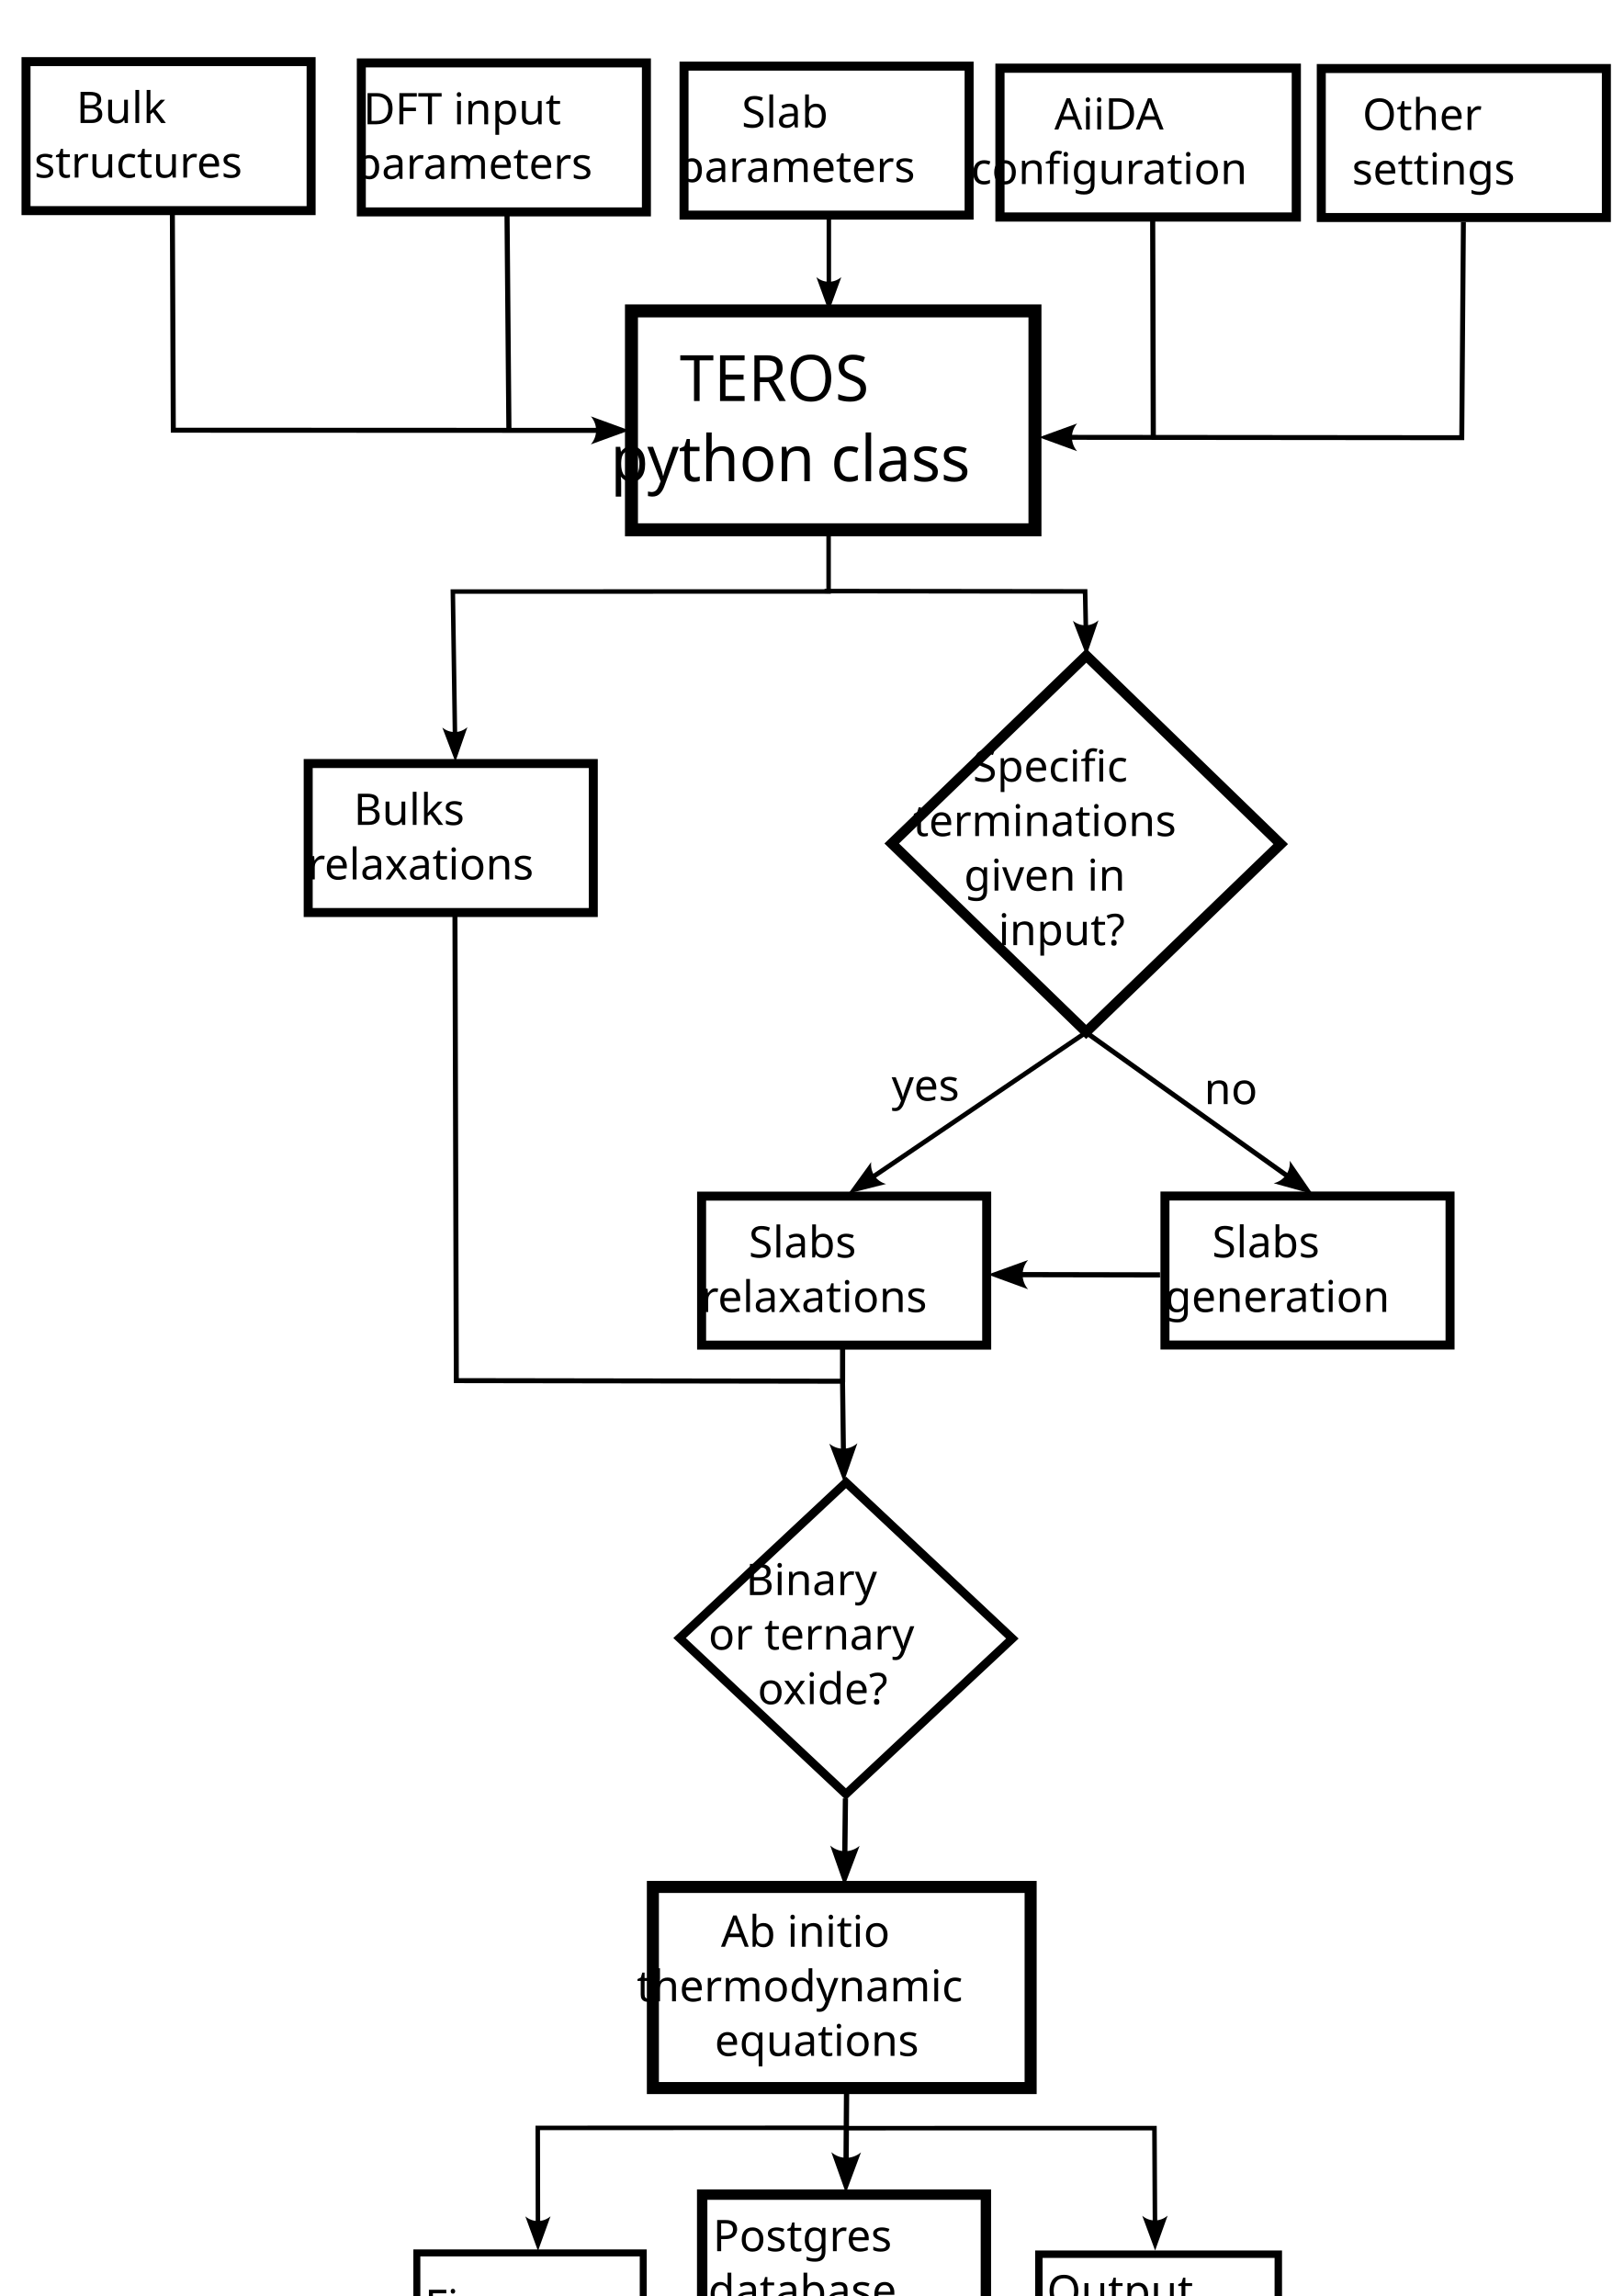
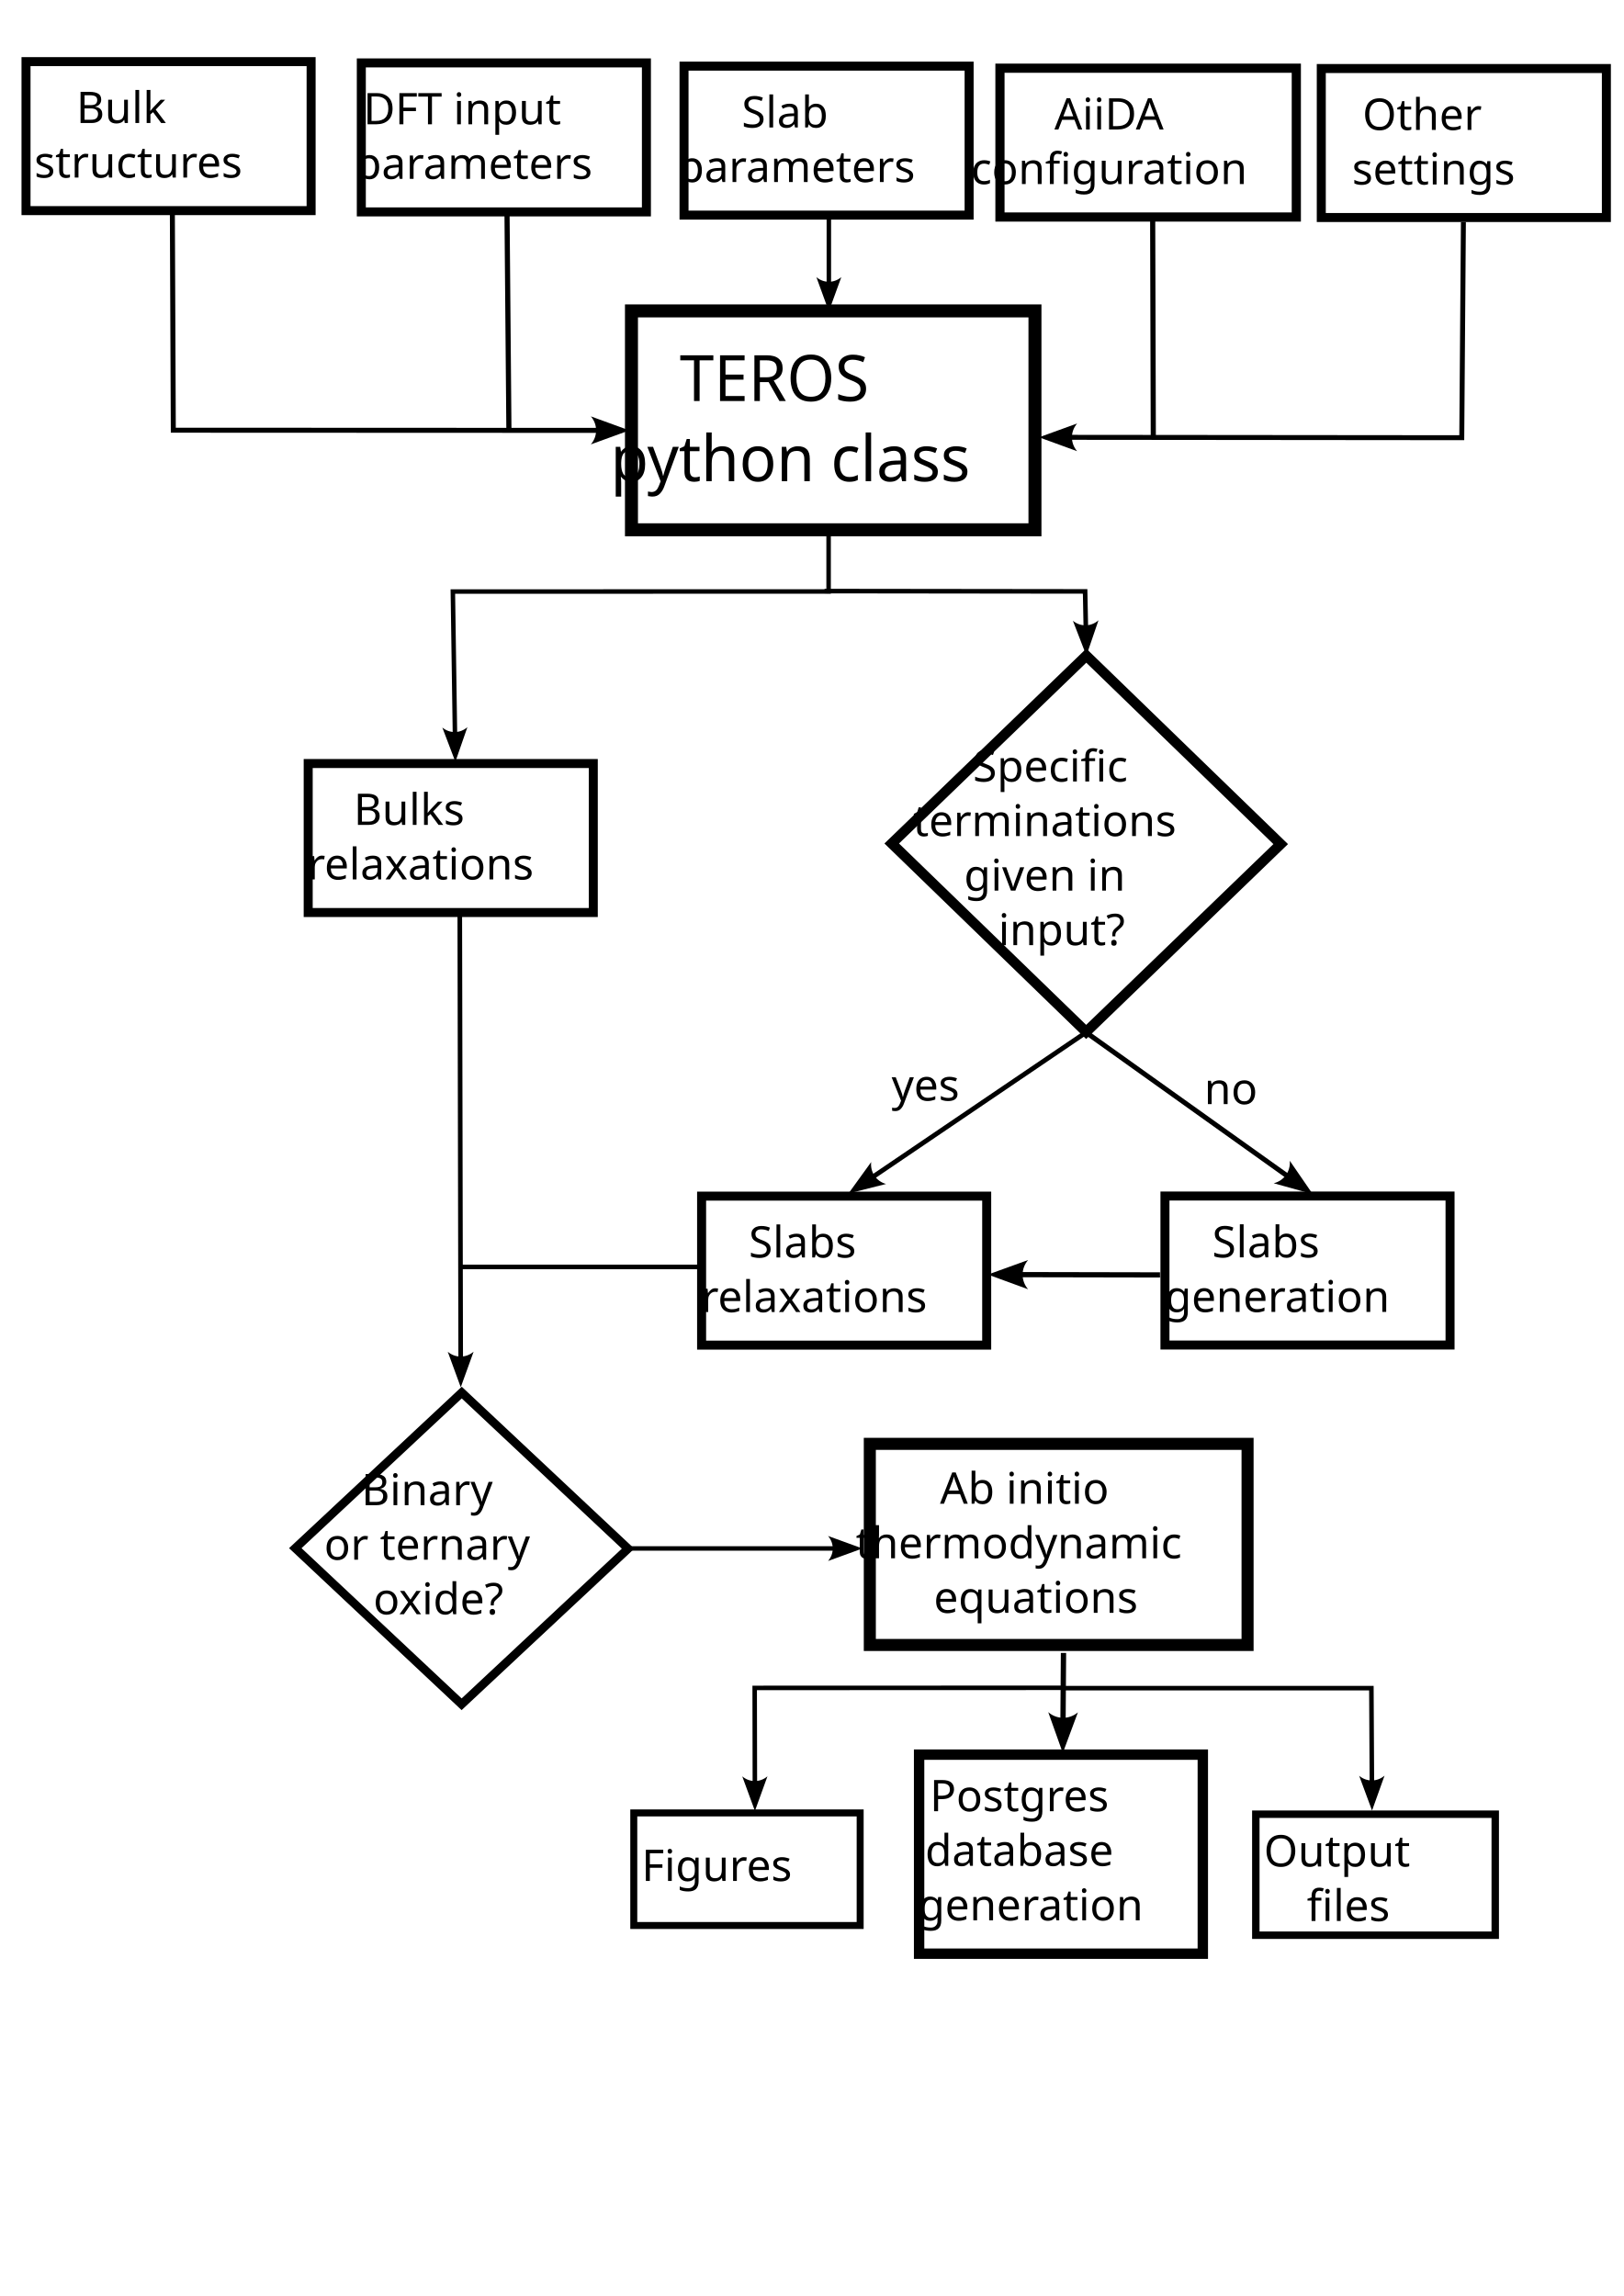
<svg xmlns="http://www.w3.org/2000/svg" width="210mm" height="297mm" viewBox="0 0 210 297" version="1.1" id="svg5">
  <defs id="defs2">
+     <marker style="overflow:visible" id="marker4" refX="0" refY="0" orient="auto-start-reverse" markerWidth="1" markerHeight="1" viewBox="0 0 1 1" preserveAspectRatio="xMidYMid">
+       <path transform="scale(0.7)" d="M -2,-4 9,0 -2,4 c 2,-2.33 2,-5.66 0,-8 z" style="fill:context-stroke;fill-rule:evenodd;stroke:none" id="path4" />
+     </marker>
+     <marker style="overflow:visible" id="ConcaveTriangle" refX="0" refY="0" orient="auto-start-reverse" markerWidth="1" markerHeight="1" viewBox="0 0 1 1" preserveAspectRatio="xMidYMid">
+       <path transform="scale(0.7)" d="M -2,-4 9,0 -2,4 c 2,-2.33 2,-5.66 0,-8 z" style="fill:context-stroke;fill-rule:evenodd;stroke:none" id="path7" />
+     </marker>
    <marker style="overflow:visible" id="marker4954" refX="0" refY="0" orient="auto-start-reverse" markerWidth="7.7" markerHeight="5.6" viewBox="0 0 7.7 5.6" preserveAspectRatio="xMidYMid">
      <path transform="scale(0.7)" d="M -2,-4 9,0 -2,4 c 2,-2.33 2,-5.66 0,-8 z" style="fill:context-stroke;fill-rule:evenodd;stroke:none" id="path4952" />
    </marker>
    <marker style="overflow:visible" id="marker4720" refX="0" refY="0" orient="auto-start-reverse" markerWidth="7.7" markerHeight="5.6" viewBox="0 0 7.7 5.6" preserveAspectRatio="xMidYMid">
      <path transform="scale(0.7)" d="M -2,-4 9,0 -2,4 c 2,-2.33 2,-5.66 0,-8 z" style="fill:context-stroke;fill-rule:evenodd;stroke:none" id="path4718" />
    </marker>
    <marker style="overflow:visible" id="marker4500" refX="0" refY="0" orient="auto-start-reverse" markerWidth="7.7" markerHeight="5.6" viewBox="0 0 7.7 5.6" preserveAspectRatio="xMidYMid">
      <path transform="scale(0.7)" d="M -2,-4 9,0 -2,4 c 2,-2.33 2,-5.66 0,-8 z" style="fill:context-stroke;fill-rule:evenodd;stroke:none" id="path4498" />
-     </marker>
-     <marker style="overflow:visible" id="marker4151" refX="0" refY="0" orient="auto-start-reverse" markerWidth="7.7" markerHeight="5.6" viewBox="0 0 7.7 5.6" preserveAspectRatio="xMidYMid">
-       <path transform="scale(0.7)" d="M -2,-4 9,0 -2,4 c 2,-2.33 2,-5.66 0,-8 z" style="fill:context-stroke;fill-rule:evenodd;stroke:none" id="path4149" />
-     </marker>
-     <marker style="overflow:visible" id="marker3052" refX="0" refY="0" orient="auto-start-reverse" markerWidth="7.7" markerHeight="5.6" viewBox="0 0 7.7 5.6" preserveAspectRatio="xMidYMid">
-       <path transform="scale(0.7)" d="M -2,-4 9,0 -2,4 c 2,-2.33 2,-5.66 0,-8 z" style="fill:context-stroke;fill-rule:evenodd;stroke:none" id="path3050" />
    </marker>
    <marker style="overflow:visible" id="marker2613" refX="0" refY="0" orient="auto-start-reverse" markerWidth="7.7" markerHeight="5.6" viewBox="0 0 7.7 5.6" preserveAspectRatio="xMidYMid">
      <path transform="scale(0.7)" d="M -2,-4 9,0 -2,4 c 2,-2.33 2,-5.66 0,-8 z" style="fill:context-stroke;fill-rule:evenodd;stroke:none" id="path2611" />
    </marker>
    <marker style="overflow:visible" id="marker2465" refX="0" refY="0" orient="auto-start-reverse" markerWidth="7.7" markerHeight="5.6" viewBox="0 0 7.7 5.6" preserveAspectRatio="xMidYMid">
      <path transform="scale(0.7)" d="M -2,-4 9,0 -2,4 c 2,-2.33 2,-5.66 0,-8 z" style="fill:context-stroke;fill-rule:evenodd;stroke:none" id="path2463" />
    </marker>
    <marker style="overflow:visible" id="marker2341" refX="0" refY="0" orient="auto-start-reverse" markerWidth="7.7" markerHeight="5.6" viewBox="0 0 7.7 5.6" preserveAspectRatio="xMidYMid">
      <path transform="scale(0.7)" d="M -2,-4 9,0 -2,4 c 2,-2.33 2,-5.66 0,-8 z" style="fill:context-stroke;fill-rule:evenodd;stroke:none" id="path2339" />
    </marker>
    <marker style="overflow:visible" id="marker2061" refX="0" refY="0" orient="auto-start-reverse" markerWidth="7.7" markerHeight="5.6" viewBox="0 0 7.7 5.6" preserveAspectRatio="xMidYMid">
      <path transform="scale(0.7)" d="M -2,-4 9,0 -2,4 c 2,-2.33 2,-5.66 0,-8 z" style="fill:context-stroke;fill-rule:evenodd;stroke:none" id="path2059" />
    </marker>
    <marker style="overflow:visible" id="marker1979" refX="0" refY="0" orient="auto-start-reverse" markerWidth="7.7" markerHeight="5.6" viewBox="0 0 7.7 5.6" preserveAspectRatio="xMidYMid">
      <path transform="scale(0.7)" d="M -2,-4 9,0 -2,4 c 2,-2.33 2,-5.66 0,-8 z" style="fill:context-stroke;fill-rule:evenodd;stroke:none" id="path1977" />
    </marker>
    <marker style="overflow:visible" id="marker1899" refX="0" refY="0" orient="auto-start-reverse" markerWidth="7.7" markerHeight="5.6" viewBox="0 0 7.7 5.6" preserveAspectRatio="xMidYMid">
      <path transform="scale(0.7)" d="M -2,-4 9,0 -2,4 c 2,-2.33 2,-5.66 0,-8 z" style="fill:context-stroke;fill-rule:evenodd;stroke:none" id="path1897" />
    </marker>
    <marker style="overflow:visible" id="marker1849" refX="0" refY="0" orient="auto-start-reverse" markerWidth="7.7" markerHeight="5.6" viewBox="0 0 7.7 5.6" preserveAspectRatio="xMidYMid">
      <path transform="scale(0.7)" d="M -2,-4 9,0 -2,4 c 2,-2.33 2,-5.66 0,-8 z" style="fill:context-stroke;fill-rule:evenodd;stroke:none" id="path1847" />
    </marker>
    <marker style="overflow:visible" id="Arrow2" refX="0" refY="0" orient="auto-start-reverse" markerWidth="7.7" markerHeight="5.6" viewBox="0 0 7.7 5.6" preserveAspectRatio="xMidYMid">
      <path transform="scale(0.7)" d="M -2,-4 9,0 -2,4 c 2,-2.33 2,-5.66 0,-8 z" style="fill:context-stroke;fill-rule:evenodd;stroke:none" id="arrow2L" />
    </marker>
  </defs>
  <g id="layer1">
    <rect style="fill:none;stroke:#000000;stroke-width:1.165;paint-order:stroke markers fill" id="rect788" width="36.872" height="19.273" x="3.365" y="7.972" />
    <text xml:space="preserve" style="font-style:normal;font-variant:normal;font-weight:normal;font-stretch:normal;font-size:5.644px;line-height:1.25;font-family:sans-serif;-inkscape-font-specification:sans-serif;letter-spacing:0px;word-spacing:0px;fill:#000000;fill-opacity:1;stroke:none;stroke-width:0.265" x="21.554" y="15.911" id="text844">
      <tspan id="tspan842" style="text-align:center;text-anchor:middle;stroke-width:0.265" x="21.554" y="15.911">Bulk </tspan>
      <tspan style="text-align:center;text-anchor:middle;stroke-width:0.265" x="21.554" y="22.967" id="tspan846">structures</tspan>
    </text>
    <rect style="fill:none;stroke:#000000;stroke-width:1.165;paint-order:stroke markers fill" id="rect788-3" width="36.872" height="19.273" x="46.731" y="8.138" />
    <text xml:space="preserve" style="font-style:normal;font-variant:normal;font-weight:normal;font-stretch:normal;font-size:5.644px;line-height:1.25;font-family:sans-serif;-inkscape-font-specification:sans-serif;letter-spacing:0px;word-spacing:0px;fill:#000000;fill-opacity:1;stroke:none;stroke-width:0.265" x="64.92" y="16.077" id="text844-6">
      <tspan style="text-align:center;text-anchor:middle;stroke-width:0.265" x="64.92" y="16.077" id="tspan846-5">DFT input</tspan>
      <tspan style="text-align:center;text-anchor:middle;stroke-width:0.265" x="64.92" y="23.133" id="tspan1053">parameters</tspan>
    </text>
    <rect style="fill:none;stroke:#000000;stroke-width:1.165;paint-order:stroke markers fill" id="rect788-35" width="36.872" height="19.273" x="88.468" y="8.554" />
    <text xml:space="preserve" style="font-style:normal;font-variant:normal;font-weight:normal;font-stretch:normal;font-size:5.644px;line-height:1.25;font-family:sans-serif;-inkscape-font-specification:sans-serif;letter-spacing:0px;word-spacing:0px;fill:#000000;fill-opacity:1;stroke:none;stroke-width:0.265" x="106.657" y="16.493" id="text844-62">
      <tspan style="text-align:center;text-anchor:middle;stroke-width:0.265" x="106.657" y="16.493" id="tspan846-1">Slab</tspan>
      <tspan style="text-align:center;text-anchor:middle;stroke-width:0.265" x="106.657" y="23.548" id="tspan1082">parameters</tspan>
    </text>
    <rect style="fill:none;stroke:#000000;stroke-width:1.187;paint-order:stroke markers fill" id="rect788-2" width="38.33" height="19.251" x="129.328" y="8.822" />
    <text xml:space="preserve" style="font-style:normal;font-variant:normal;font-weight:normal;font-stretch:normal;font-size:5.644px;line-height:1.25;font-family:sans-serif;-inkscape-font-specification:sans-serif;letter-spacing:0px;word-spacing:0px;fill:#000000;fill-opacity:1;stroke:none;stroke-width:0.265" x="148.576" y="16.75" id="text844-7">
      <tspan style="text-align:center;text-anchor:middle;stroke-width:0.265" x="148.576" y="16.75" id="tspan846-9">AiiDA</tspan>
      <tspan style="text-align:center;text-anchor:middle;stroke-width:0.265" x="148.576" y="23.806" id="tspan1113">configuration</tspan>
      <tspan style="text-align:center;text-anchor:middle;stroke-width:0.265" x="148.576" y="30.861" id="tspan1117" />
    </text>
    <rect style="fill:none;stroke:#000000;stroke-width:1.165;paint-order:stroke markers fill" id="rect788-36" width="36.872" height="19.273" x="170.887" y="8.864" />
    <text xml:space="preserve" style="font-style:normal;font-variant:normal;font-weight:normal;font-stretch:normal;font-size:5.644px;line-height:1.25;font-family:sans-serif;-inkscape-font-specification:sans-serif;letter-spacing:0px;word-spacing:0px;fill:#000000;fill-opacity:1;stroke:none;stroke-width:0.265" x="189.075" y="16.803" id="text844-0">
      <tspan style="text-align:center;text-anchor:middle;stroke-width:0.265" x="189.075" y="16.803" id="tspan846-2">Other</tspan>
      <tspan style="text-align:center;text-anchor:middle;stroke-width:0.265" x="189.075" y="23.858" id="tspan1146">settings</tspan>
    </text>
    <rect style="fill:none;stroke:#000000;stroke-width:1.68;paint-order:stroke markers fill" id="rect788-6" width="52.185" height="28.316" x="81.67" y="40.216" />
    <text xml:space="preserve" style="font-style:normal;font-variant:normal;font-weight:normal;font-stretch:normal;font-size:8.139px;line-height:1.25;font-family:sans-serif;-inkscape-font-specification:sans-serif;letter-spacing:0px;word-spacing:0px;fill:#000000;fill-opacity:1;stroke:none;stroke-width:0.382" x="109.438" y="50.92" id="text844-1" transform="scale(0.9814919,1.018857)">
      <tspan style="text-align:center;text-anchor:middle;stroke-width:0.382" x="109.438" y="50.92" id="tspan846-7">TEROS</tspan>
      <tspan style="text-align:center;text-anchor:middle;stroke-width:0.382" x="109.438" y="61.094" id="tspan1177">python class</tspan>
    </text>
    <rect style="fill:none;stroke:#000000;stroke-width:1.165;paint-order:stroke markers fill" id="rect788-9" width="36.872" height="19.273" x="39.86" y="98.766" />
    <text xml:space="preserve" style="font-style:normal;font-variant:normal;font-weight:normal;font-stretch:normal;font-size:5.644px;line-height:1.25;font-family:sans-serif;-inkscape-font-specification:sans-serif;letter-spacing:0px;word-spacing:0px;fill:#000000;fill-opacity:1;stroke:none;stroke-width:0.265" x="58.049" y="106.705" id="text844-2">
      <tspan style="text-align:center;text-anchor:middle;stroke-width:0.265" x="58.049" y="106.705" id="tspan846-23">Bulks</tspan>
      <tspan style="text-align:center;text-anchor:middle;stroke-width:0.265" x="58.049" y="113.76" id="tspan1233">relaxations</tspan>
    </text>
-     <rect style="fill:none;stroke:#000000;stroke-width:0.902;paint-order:stroke markers fill" id="rect788-9-8" width="29.279" height="14.562" x="53.913" y="291.426" />
-     <text xml:space="preserve" style="font-style:normal;font-variant:normal;font-weight:normal;font-stretch:normal;font-size:5.644px;line-height:1.25;font-family:sans-serif;-inkscape-font-specification:sans-serif;letter-spacing:0px;word-spacing:0px;fill:#000000;fill-opacity:1;stroke:none;stroke-width:0.265" x="68.319" y="300.224" id="text844-2-4">
-       <tspan style="text-align:center;text-anchor:middle;stroke-width:0.265" x="68.319" y="300.224" id="tspan1233-0">Figures</tspan>
+     <rect style="fill:none;stroke:#000000;stroke-width:0.902;paint-order:stroke markers fill" id="rect788-9-8" width="29.279" height="14.562" x="81.969" y="234.511" />
+     <text xml:space="preserve" style="font-style:normal;font-variant:normal;font-weight:normal;font-stretch:normal;font-size:5.644px;line-height:1.25;font-family:sans-serif;-inkscape-font-specification:sans-serif;letter-spacing:0px;word-spacing:0px;fill:#000000;fill-opacity:1;stroke:none;stroke-width:0.265" x="96.375" y="243.309" id="text844-2-4">
+       <tspan style="text-align:center;text-anchor:middle;stroke-width:0.265" x="96.375" y="243.309" id="tspan1233-0">Figures</tspan>
    </text>
-     <rect style="fill:none;stroke:#000000;stroke-width:0.962;paint-order:stroke markers fill" id="rect788-9-36" width="30.965" height="15.652" x="134.363" y="291.593" />
-     <text xml:space="preserve" style="font-style:normal;font-variant:normal;font-weight:normal;font-stretch:normal;font-size:5.644px;line-height:1.25;font-family:sans-serif;-inkscape-font-specification:sans-serif;letter-spacing:0px;word-spacing:0px;fill:#000000;fill-opacity:1;stroke:none;stroke-width:0.265" x="150.004" y="298.354" id="text844-2-1">
-       <tspan style="text-align:center;text-anchor:middle;stroke-width:0.265" x="150.004" y="298.354" id="tspan1233-6">Output</tspan>
-       <tspan style="text-align:center;text-anchor:middle;stroke-width:0.265" x="150.004" y="305.41" id="tspan4443">files</tspan>
+     <rect style="fill:none;stroke:#000000;stroke-width:0.962;paint-order:stroke markers fill" id="rect788-9-36" width="30.965" height="15.652" x="162.42" y="234.678" />
+     <text xml:space="preserve" style="font-style:normal;font-variant:normal;font-weight:normal;font-stretch:normal;font-size:5.644px;line-height:1.25;font-family:sans-serif;-inkscape-font-specification:sans-serif;letter-spacing:0px;word-spacing:0px;fill:#000000;fill-opacity:1;stroke:none;stroke-width:0.265" x="178.061" y="241.439" id="text844-2-1">
+       <tspan style="text-align:center;text-anchor:middle;stroke-width:0.265" x="178.061" y="241.439" id="tspan1233-6">Output</tspan>
+       <tspan style="text-align:center;text-anchor:middle;stroke-width:0.265" x="178.061" y="248.495" id="tspan4443">files</tspan>
    </text>
-     <rect style="fill:none;stroke:#000000;stroke-width:1.343;paint-order:stroke markers fill" id="rect788-9-36-3" width="36.693" height="25.748" x="90.815" y="283.886" />
-     <text xml:space="preserve" style="font-style:normal;font-variant:normal;font-weight:normal;font-stretch:normal;font-size:5.644px;line-height:1.25;font-family:sans-serif;-inkscape-font-specification:sans-serif;letter-spacing:0px;word-spacing:0px;fill:#000000;fill-opacity:1;stroke:none;stroke-width:0.265" x="108.915" y="291.207" id="text844-2-1-2">
-       <tspan style="text-align:center;text-anchor:middle;stroke-width:0.265" x="108.915" y="291.207" id="tspan4443-6">Postgres</tspan>
-       <tspan style="text-align:center;text-anchor:middle;stroke-width:0.265" x="108.915" y="298.263" id="tspan4492">database</tspan>
-       <tspan style="text-align:center;text-anchor:middle;stroke-width:0.265" x="108.915" y="305.318" id="tspan4494">generation</tspan>
+     <rect style="fill:none;stroke:#000000;stroke-width:1.343;paint-order:stroke markers fill" id="rect788-9-36-3" width="36.693" height="25.748" x="118.872" y="226.971" />
+     <text xml:space="preserve" style="font-style:normal;font-variant:normal;font-weight:normal;font-stretch:normal;font-size:5.644px;line-height:1.25;font-family:sans-serif;-inkscape-font-specification:sans-serif;letter-spacing:0px;word-spacing:0px;fill:#000000;fill-opacity:1;stroke:none;stroke-width:0.265" x="136.971" y="234.292" id="text844-2-1-2">
+       <tspan style="text-align:center;text-anchor:middle;stroke-width:0.265" x="136.971" y="234.292" id="tspan4443-6">Postgres</tspan>
+       <tspan style="text-align:center;text-anchor:middle;stroke-width:0.265" x="136.971" y="241.348" id="tspan4492">database</tspan>
+       <tspan style="text-align:center;text-anchor:middle;stroke-width:0.265" x="136.971" y="248.403" id="tspan4494">generation</tspan>
    </text>
-     <rect style="fill:none;stroke:#000000;stroke-width:1.558;paint-order:stroke markers fill" id="rect788-9-3" width="48.856" height="26.016" x="84.44" y="244.086" />
-     <text xml:space="preserve" style="font-style:normal;font-variant:normal;font-weight:normal;font-stretch:normal;font-size:5.644px;line-height:1.25;font-family:sans-serif;-inkscape-font-specification:sans-serif;letter-spacing:0px;word-spacing:0px;fill:#000000;fill-opacity:1;stroke:none;stroke-width:0.265" x="109.309" y="251.828" id="text844-2-6">
-       <tspan style="text-align:center;text-anchor:middle;stroke-width:0.265" x="109.309" y="251.828" id="tspan1233-2">Ab initio</tspan>
-       <tspan style="text-align:center;text-anchor:middle;stroke-width:0.265" x="109.309" y="258.884" id="tspan2816">thermodynamic </tspan>
-       <tspan style="text-align:center;text-anchor:middle;stroke-width:0.265" x="109.309" y="265.939" id="tspan2818">equations</tspan>
+     <rect style="fill:none;stroke:#000000;stroke-width:1.558;paint-order:stroke markers fill" id="rect788-9-3" width="48.856" height="26.016" x="112.497" y="186.77" />
+     <text xml:space="preserve" style="font-style:normal;font-variant:normal;font-weight:normal;font-stretch:normal;font-size:5.644px;line-height:1.25;font-family:sans-serif;-inkscape-font-specification:sans-serif;letter-spacing:0px;word-spacing:0px;fill:#000000;fill-opacity:1;stroke:none;stroke-width:0.265" x="137.638" y="194.513" id="text844-2-6">
+       <tspan style="text-align:center;text-anchor:middle;stroke-width:0.265" x="137.638" y="194.513" id="tspan1233-2">Ab initio</tspan>
+       <tspan style="text-align:center;text-anchor:middle;stroke-width:0.265" x="137.638" y="201.568" id="tspan2816">thermodynamic </tspan>
+       <tspan style="text-align:center;text-anchor:middle;stroke-width:0.265" x="137.638" y="208.624" id="tspan2818">equations</tspan>
    </text>
    <rect style="fill:none;stroke:#000000;stroke-width:1.165;paint-order:stroke markers fill" id="rect788-7" width="36.872" height="19.273" x="90.741" y="154.726" />
    <text xml:space="preserve" style="font-style:normal;font-variant:normal;font-weight:normal;font-stretch:normal;font-size:5.644px;line-height:1.25;font-family:sans-serif;-inkscape-font-specification:sans-serif;letter-spacing:0px;word-spacing:0px;fill:#000000;fill-opacity:1;stroke:none;stroke-width:0.265" x="108.93" y="162.665" id="text844-5">
      <tspan style="text-align:center;text-anchor:middle;stroke-width:0.265" x="108.93" y="162.665" id="tspan846-22">Slabs</tspan>
      <tspan style="text-align:center;text-anchor:middle;stroke-width:0.265" x="108.93" y="169.721" id="tspan1300">relaxations</tspan>
    </text>
    <rect style="fill:none;stroke:#000000;stroke-width:1.165;paint-order:stroke markers fill" id="rect788-7-8" width="36.872" height="19.273" x="150.668" y="154.713" />
    <text xml:space="preserve" style="font-style:normal;font-variant:normal;font-weight:normal;font-stretch:normal;font-size:5.644px;line-height:1.25;font-family:sans-serif;-inkscape-font-specification:sans-serif;letter-spacing:0px;word-spacing:0px;fill:#000000;fill-opacity:1;stroke:none;stroke-width:0.265" x="168.857" y="162.652" id="text844-5-9">
      <tspan style="text-align:center;text-anchor:middle;stroke-width:0.265" x="168.857" y="162.652" id="tspan846-22-7">Slabs</tspan>
      <tspan style="text-align:center;text-anchor:middle;stroke-width:0.265" x="168.857" y="169.707" id="tspan1298">generation</tspan>
    </text>
    <rect style="fill:none;stroke:#000000;stroke-width:1.315;paint-order:stroke markers fill" id="rect1239" width="35.02" height="34.979" x="158.689" y="-36.912" transform="matrix(0.718008,0.6960348,-0.7193818,0.6946149,0,0)" />
    <text xml:space="preserve" style="font-style:normal;font-variant:normal;font-weight:normal;font-stretch:normal;font-size:5.644px;line-height:1.25;font-family:sans-serif;-inkscape-font-specification:sans-serif;letter-spacing:0px;word-spacing:0px;fill:#000000;fill-opacity:1;stroke:none;stroke-width:0.265" x="140.987" y="101.094" id="text1243">
      <tspan id="tspan1241" style="text-align:center;text-anchor:middle;stroke-width:0.265" x="140.987" y="101.094">Specific</tspan>
      <tspan style="text-align:center;text-anchor:middle;stroke-width:0.265" x="140.987" y="108.15" id="tspan1245">terminations </tspan>
      <tspan style="text-align:center;text-anchor:middle;stroke-width:0.265" x="140.987" y="115.205" id="tspan1247">given in </tspan>
      <tspan style="text-align:center;text-anchor:middle;stroke-width:0.265" x="140.987" y="122.261" id="tspan1249">input?</tspan>
    </text>
-     <rect style="fill:none;stroke:#000000;stroke-width:1.108;paint-order:stroke markers fill" id="rect1239-9" width="29.503" height="29.471" x="215.263" y="65.074" transform="matrix(0.7291325,0.6843725,-0.730481,0.682933,0,0)" />
-     <text xml:space="preserve" style="font-style:normal;font-variant:normal;font-weight:normal;font-stretch:normal;font-size:5.644px;line-height:1.25;font-family:sans-serif;-inkscape-font-specification:sans-serif;letter-spacing:0px;word-spacing:0px;fill:#000000;fill-opacity:1;stroke:none;stroke-width:0.265" x="110.074" y="206.327" id="text1243-3">
-       <tspan style="text-align:center;text-anchor:middle;stroke-width:0.265" x="110.074" y="206.327" id="tspan4133">Binary</tspan>
-       <tspan style="text-align:center;text-anchor:middle;stroke-width:0.265" x="110.074" y="213.383" id="tspan4139">or ternary</tspan>
-       <tspan style="text-align:center;text-anchor:middle;stroke-width:0.265" x="110.074" y="220.439" id="tspan4141">oxide?</tspan>
+     <rect style="fill:none;stroke:#000000;stroke-width:1.108;paint-order:stroke markers fill" id="rect1239-9" width="29.503" height="29.471" x="172.739" y="90.667" transform="matrix(0.7291325,0.6843725,-0.730481,0.682933,0,0)" />
+     <text xml:space="preserve" style="font-style:normal;font-variant:normal;font-weight:normal;font-stretch:normal;font-size:5.644px;line-height:1.25;font-family:sans-serif;-inkscape-font-specification:sans-serif;letter-spacing:0px;word-spacing:0px;fill:#000000;fill-opacity:1;stroke:none;stroke-width:0.265" x="60.373" y="194.704" id="text1243-3">
+       <tspan style="text-align:center;text-anchor:middle;stroke-width:0.265" x="60.373" y="194.704" id="tspan4133">Binary</tspan>
+       <tspan style="text-align:center;text-anchor:middle;stroke-width:0.265" x="60.373" y="201.759" id="tspan4139">or ternary</tspan>
+       <tspan style="text-align:center;text-anchor:middle;stroke-width:0.265" x="60.373" y="208.815" id="tspan4141">oxide?</tspan>
    </text>
    <text xml:space="preserve" style="font-style:normal;font-variant:normal;font-weight:normal;font-stretch:normal;font-size:5.644px;line-height:1.25;font-family:sans-serif;-inkscape-font-specification:sans-serif;letter-spacing:0px;word-spacing:0px;fill:#000000;fill-opacity:1;stroke:none;stroke-width:0.265" x="115.322" y="142.371" id="text1253">
      <tspan id="tspan1251" style="stroke-width:0.265" x="115.322" y="142.371">yes</tspan>
    </text>
    <text xml:space="preserve" style="font-style:normal;font-variant:normal;font-weight:normal;font-stretch:normal;font-size:5.644px;line-height:1.25;font-family:sans-serif;-inkscape-font-specification:sans-serif;letter-spacing:0px;word-spacing:0px;fill:#000000;fill-opacity:1;stroke:none;stroke-width:0.265" x="155.74" y="142.822" id="text1257">
      <tspan id="tspan1255" style="stroke-width:0.265" x="155.74" y="142.822">no</tspan>
    </text>
    <path style="fill:none;stroke:#000000;stroke-width:0.647;stroke-linecap:butt;stroke-linejoin:miter;stroke-dasharray:none;stroke-opacity:1;marker-end:url(#Arrow2)" d="m 22.29,26.856 0.124,28.793 54.909,0.023" id="path1578" />
    <path style="fill:none;stroke:#000000;stroke-width:0.665;stroke-linecap:butt;stroke-linejoin:miter;stroke-opacity:1;stroke-dasharray:none" d="m 65.574,27.482 0.245,28.099" id="path1580" />
    <path style="fill:none;stroke:#000000;stroke-width:0.576;stroke-linecap:butt;stroke-linejoin:miter;stroke-dasharray:none;stroke-opacity:1;marker-end:url(#marker1849)" d="M 107.198,27.954 V 36.652" id="path1582" />
    <path style="fill:none;stroke:#000000;stroke-width:0.64;stroke-linecap:butt;stroke-linejoin:miter;stroke-dasharray:none;stroke-opacity:1;marker-end:url(#marker1899)" d="m 189.268,28.718 -0.212,27.901 -50.643,-0.048" id="path1584" />
    <path style="fill:none;stroke:#000000;stroke-width:0.665;stroke-linecap:butt;stroke-linejoin:miter;stroke-opacity:1;stroke-dasharray:none" d="m 149.08,28.428 0.08,27.893" id="path1586" />
    <path style="fill:none;stroke:#000000;stroke-width:0.579;stroke-linecap:butt;stroke-linejoin:miter;stroke-dasharray:none;stroke-opacity:1;marker-end:url(#marker2061)" d="m 107.167,68.99 v 7.521 l -48.598,0.008 0.272,18.377" id="path1588" />
    <path style="fill:none;stroke:#000000;stroke-width:0.591;stroke-linecap:butt;stroke-linejoin:miter;stroke-dasharray:none;stroke-opacity:1;marker-end:url(#marker1979)" d="m 106.645,76.461 33.698,0.04 0.091,4.594" id="path1590" />
    <path style="fill:none;stroke:#000000;stroke-width:0.675;stroke-linecap:butt;stroke-linejoin:miter;stroke-dasharray:none;stroke-opacity:1;marker-end:url(#marker2613)" d="m 150.029,164.916 -18.007,-0.036" id="path1594" />
    <path style="fill:none;stroke:#000000;stroke-width:0.612;stroke-linecap:butt;stroke-linejoin:miter;stroke-dasharray:none;stroke-opacity:1;marker-end:url(#marker2341)" d="m 140.509,133.512 -27.582,18.704" id="path2337" />
    <path style="fill:none;stroke:#000000;stroke-width:0.639;stroke-linecap:butt;stroke-linejoin:miter;stroke-dasharray:none;stroke-opacity:1;marker-end:url(#marker2465)" d="m 140.328,133.446 26.173,18.678" id="path2461" />
-     <path style="fill:none;stroke:#000000;stroke-width:0.648;stroke-linecap:butt;stroke-linejoin:miter;stroke-dasharray:none;stroke-opacity:1;marker-end:url(#marker3052)" d="m 58.839,117.928 0.179,60.663 49.95,0.078 0.115,8.955" id="path3048" />
-     <path style="fill:none;stroke:#000000;stroke-width:0.665;stroke-linecap:butt;stroke-linejoin:miter;stroke-opacity:1;stroke-dasharray:none" d="m 108.973,178.783 0.005,-4.831" id="path3226" />
-     <path style="fill:none;stroke:#000000;stroke-width:0.678;stroke-linecap:butt;stroke-linejoin:miter;stroke-dasharray:none;stroke-opacity:1;marker-end:url(#marker4151)" d="m 109.344,232.632 -0.081,7.066" id="path4147" />
-     <path style="fill:none;stroke:#000000;stroke-width:0.685;stroke-linecap:butt;stroke-linejoin:miter;stroke-dasharray:none;stroke-opacity:1;marker-end:url(#marker4500)" d="m 109.489,270.731 -0.06,8.632" id="path4496" />
-     <path style="fill:none;stroke:#000000;stroke-width:0.582;stroke-linecap:butt;stroke-linejoin:miter;stroke-dasharray:none;stroke-opacity:1;marker-end:url(#marker4720)" d="m 109.614,275.242 -40.065,0.014 0.024,12.251" id="path4716" />
-     <path style="fill:none;stroke:#000000;stroke-width:0.586;stroke-linecap:butt;stroke-linejoin:miter;stroke-dasharray:none;stroke-opacity:1;marker-end:url(#marker4954)" d="m 109.208,275.288 40.102,-0.003 0.066,12.146" id="path4950" />
+     <path style="fill:none;stroke:#000000;stroke-width:0.685;stroke-linecap:butt;stroke-linejoin:miter;stroke-dasharray:none;stroke-opacity:1;marker-end:url(#marker4500)" d="m 137.545,213.816 -0.06,8.632" id="path4496" />
+     <path style="fill:none;stroke:#000000;stroke-width:0.582;stroke-linecap:butt;stroke-linejoin:miter;stroke-dasharray:none;stroke-opacity:1;marker-end:url(#marker4720)" d="m 137.671,218.327 -40.065,0.014 0.024,12.251" id="path4716" />
+     <path style="fill:none;stroke:#000000;stroke-width:0.586;stroke-linecap:butt;stroke-linejoin:miter;stroke-dasharray:none;stroke-opacity:1;marker-end:url(#marker4954)" d="m 137.264,218.373 40.102,-0.003 0.066,12.146" id="path4950" />
+     <path style="fill:#000000;stroke:#000000;stroke-width:0.597;stroke-linejoin:bevel;stroke-dasharray:none;stroke-opacity:1;marker-end:url(#ConcaveTriangle)" d="m 59.464,117.713 0.119,57.975" id="path1" />
+     <path style="fill:#000000;stroke:#000000;stroke-width:0.6;stroke-linejoin:bevel;stroke-dasharray:none;stroke-opacity:1" d="M 90.764,163.885 H 59.446" id="path2" />
+     <path style="fill:#000000;stroke:#000000;stroke-width:0.578;stroke-linejoin:bevel;stroke-dasharray:none;stroke-opacity:1;marker-end:url(#marker4)" d="M 81.057,200.304 H 107.905" id="path3" />
  </g>
</svg>
